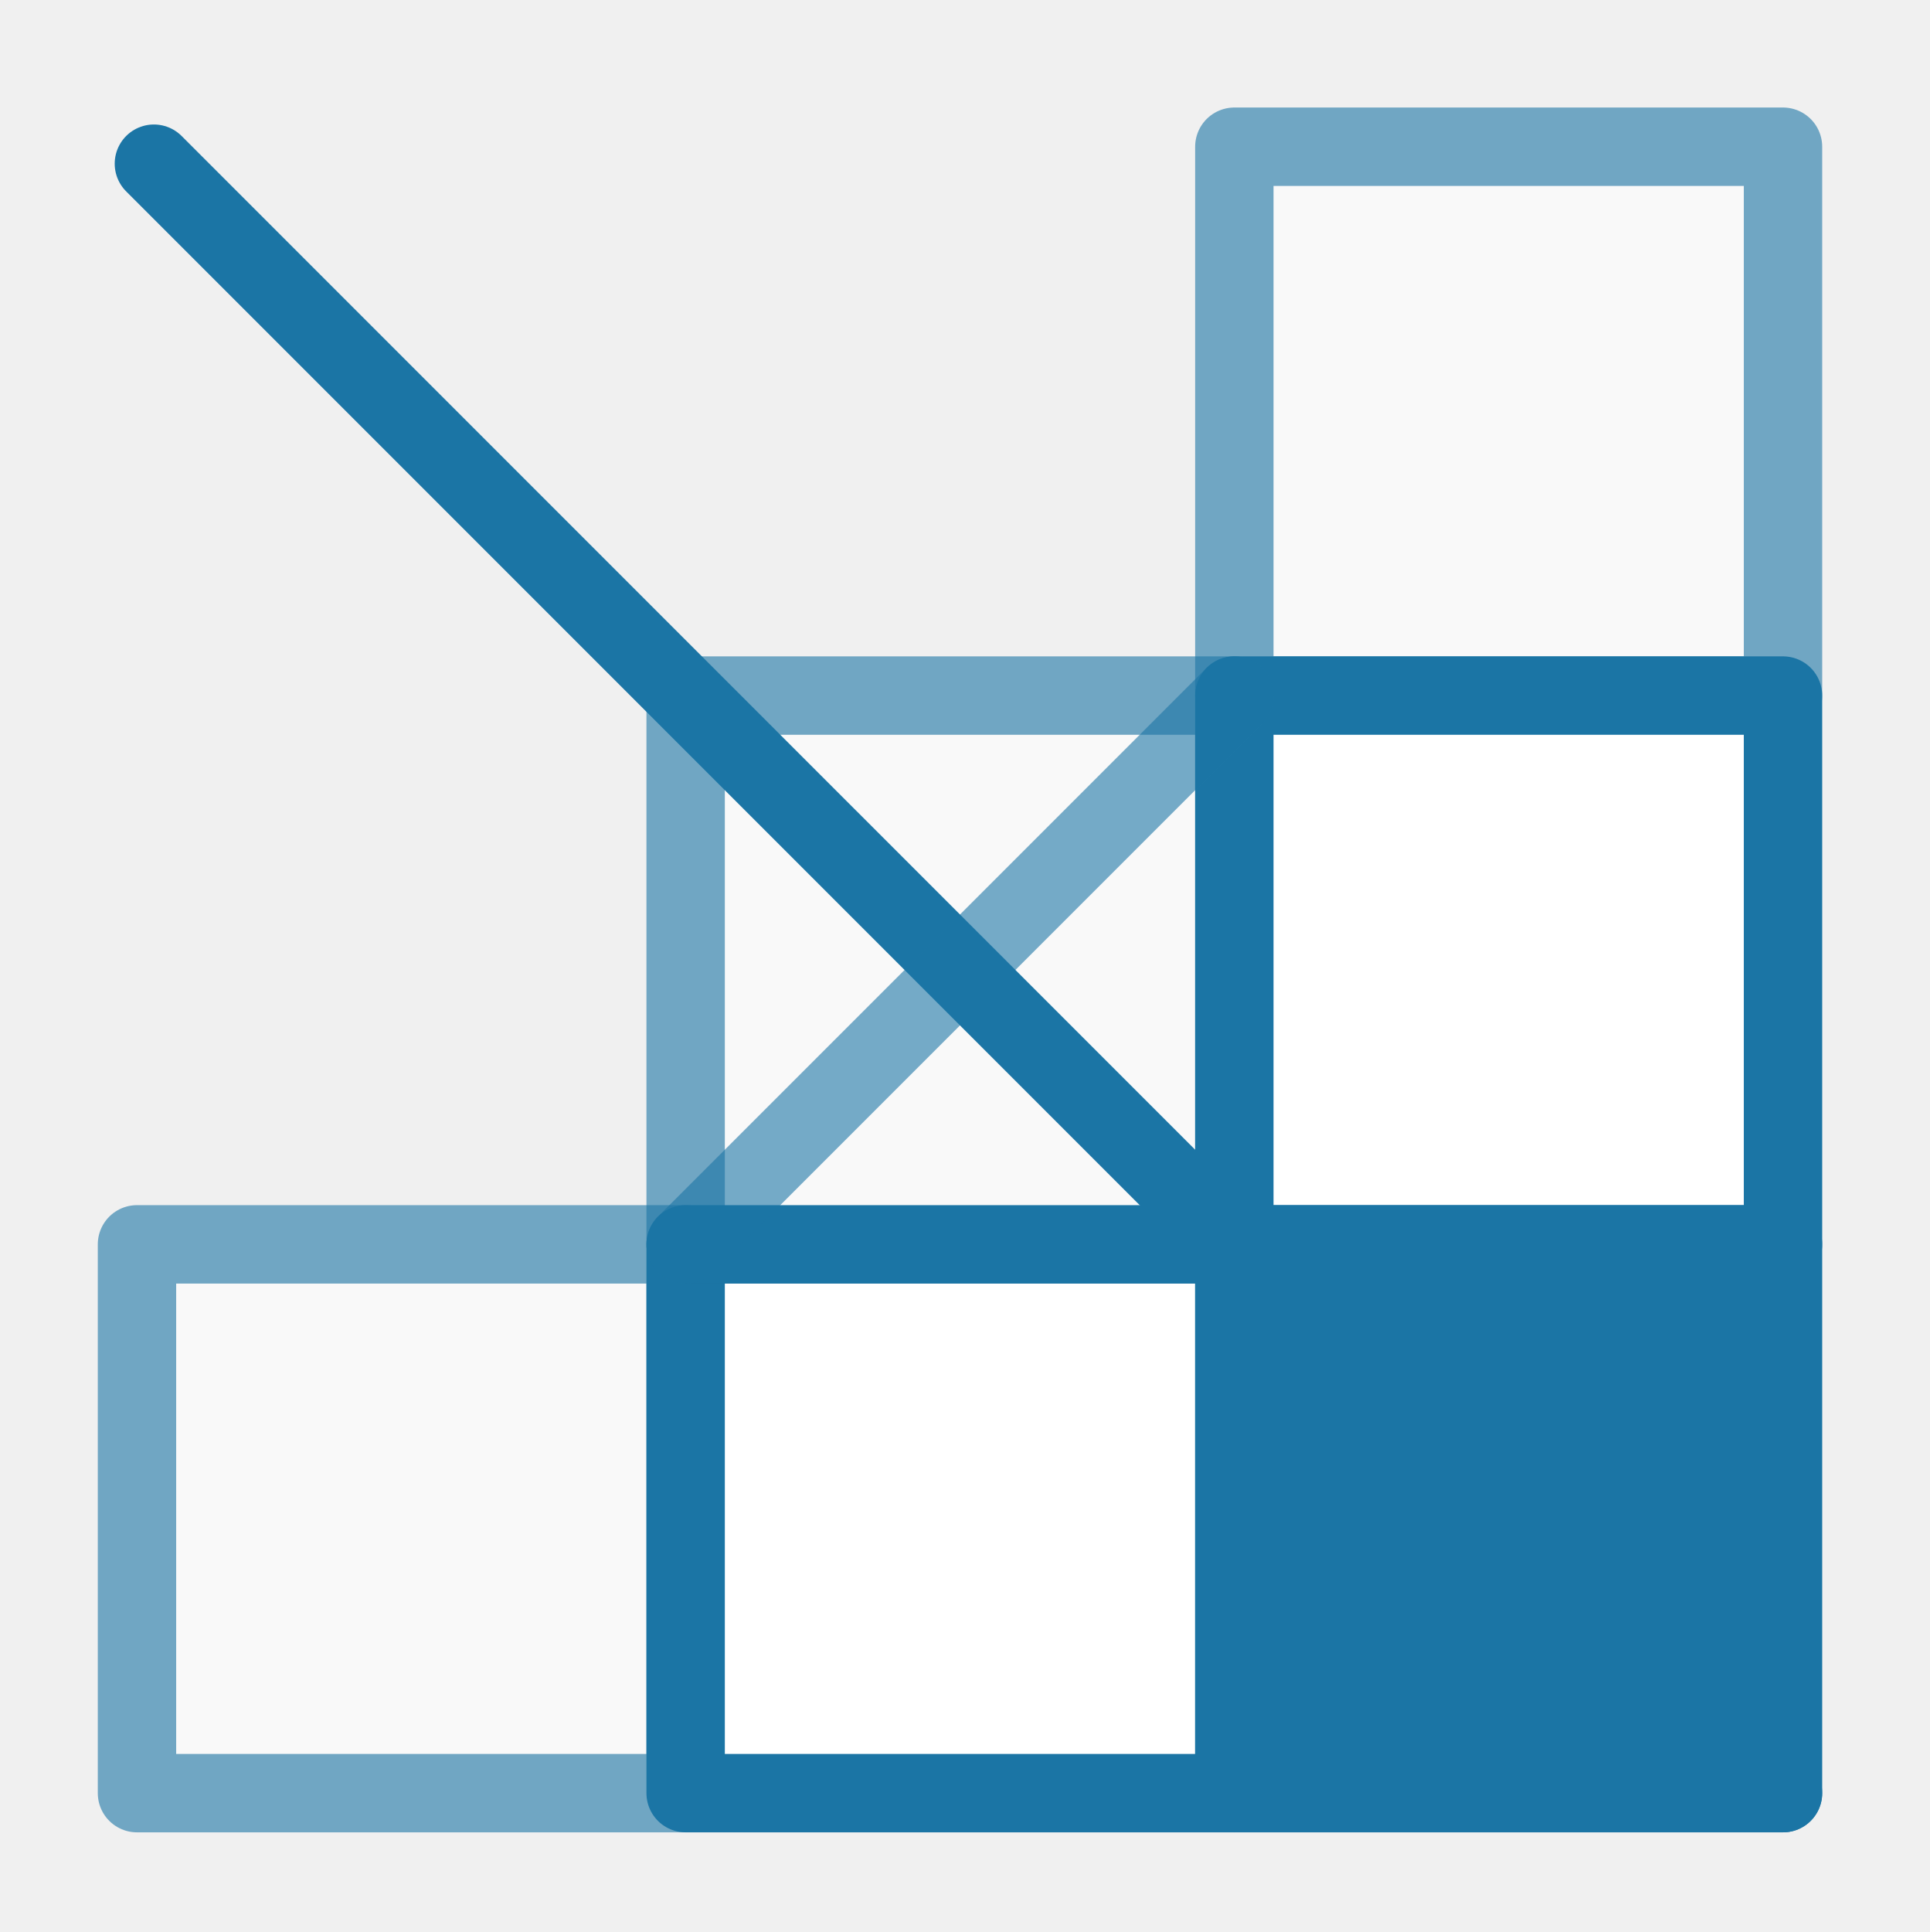
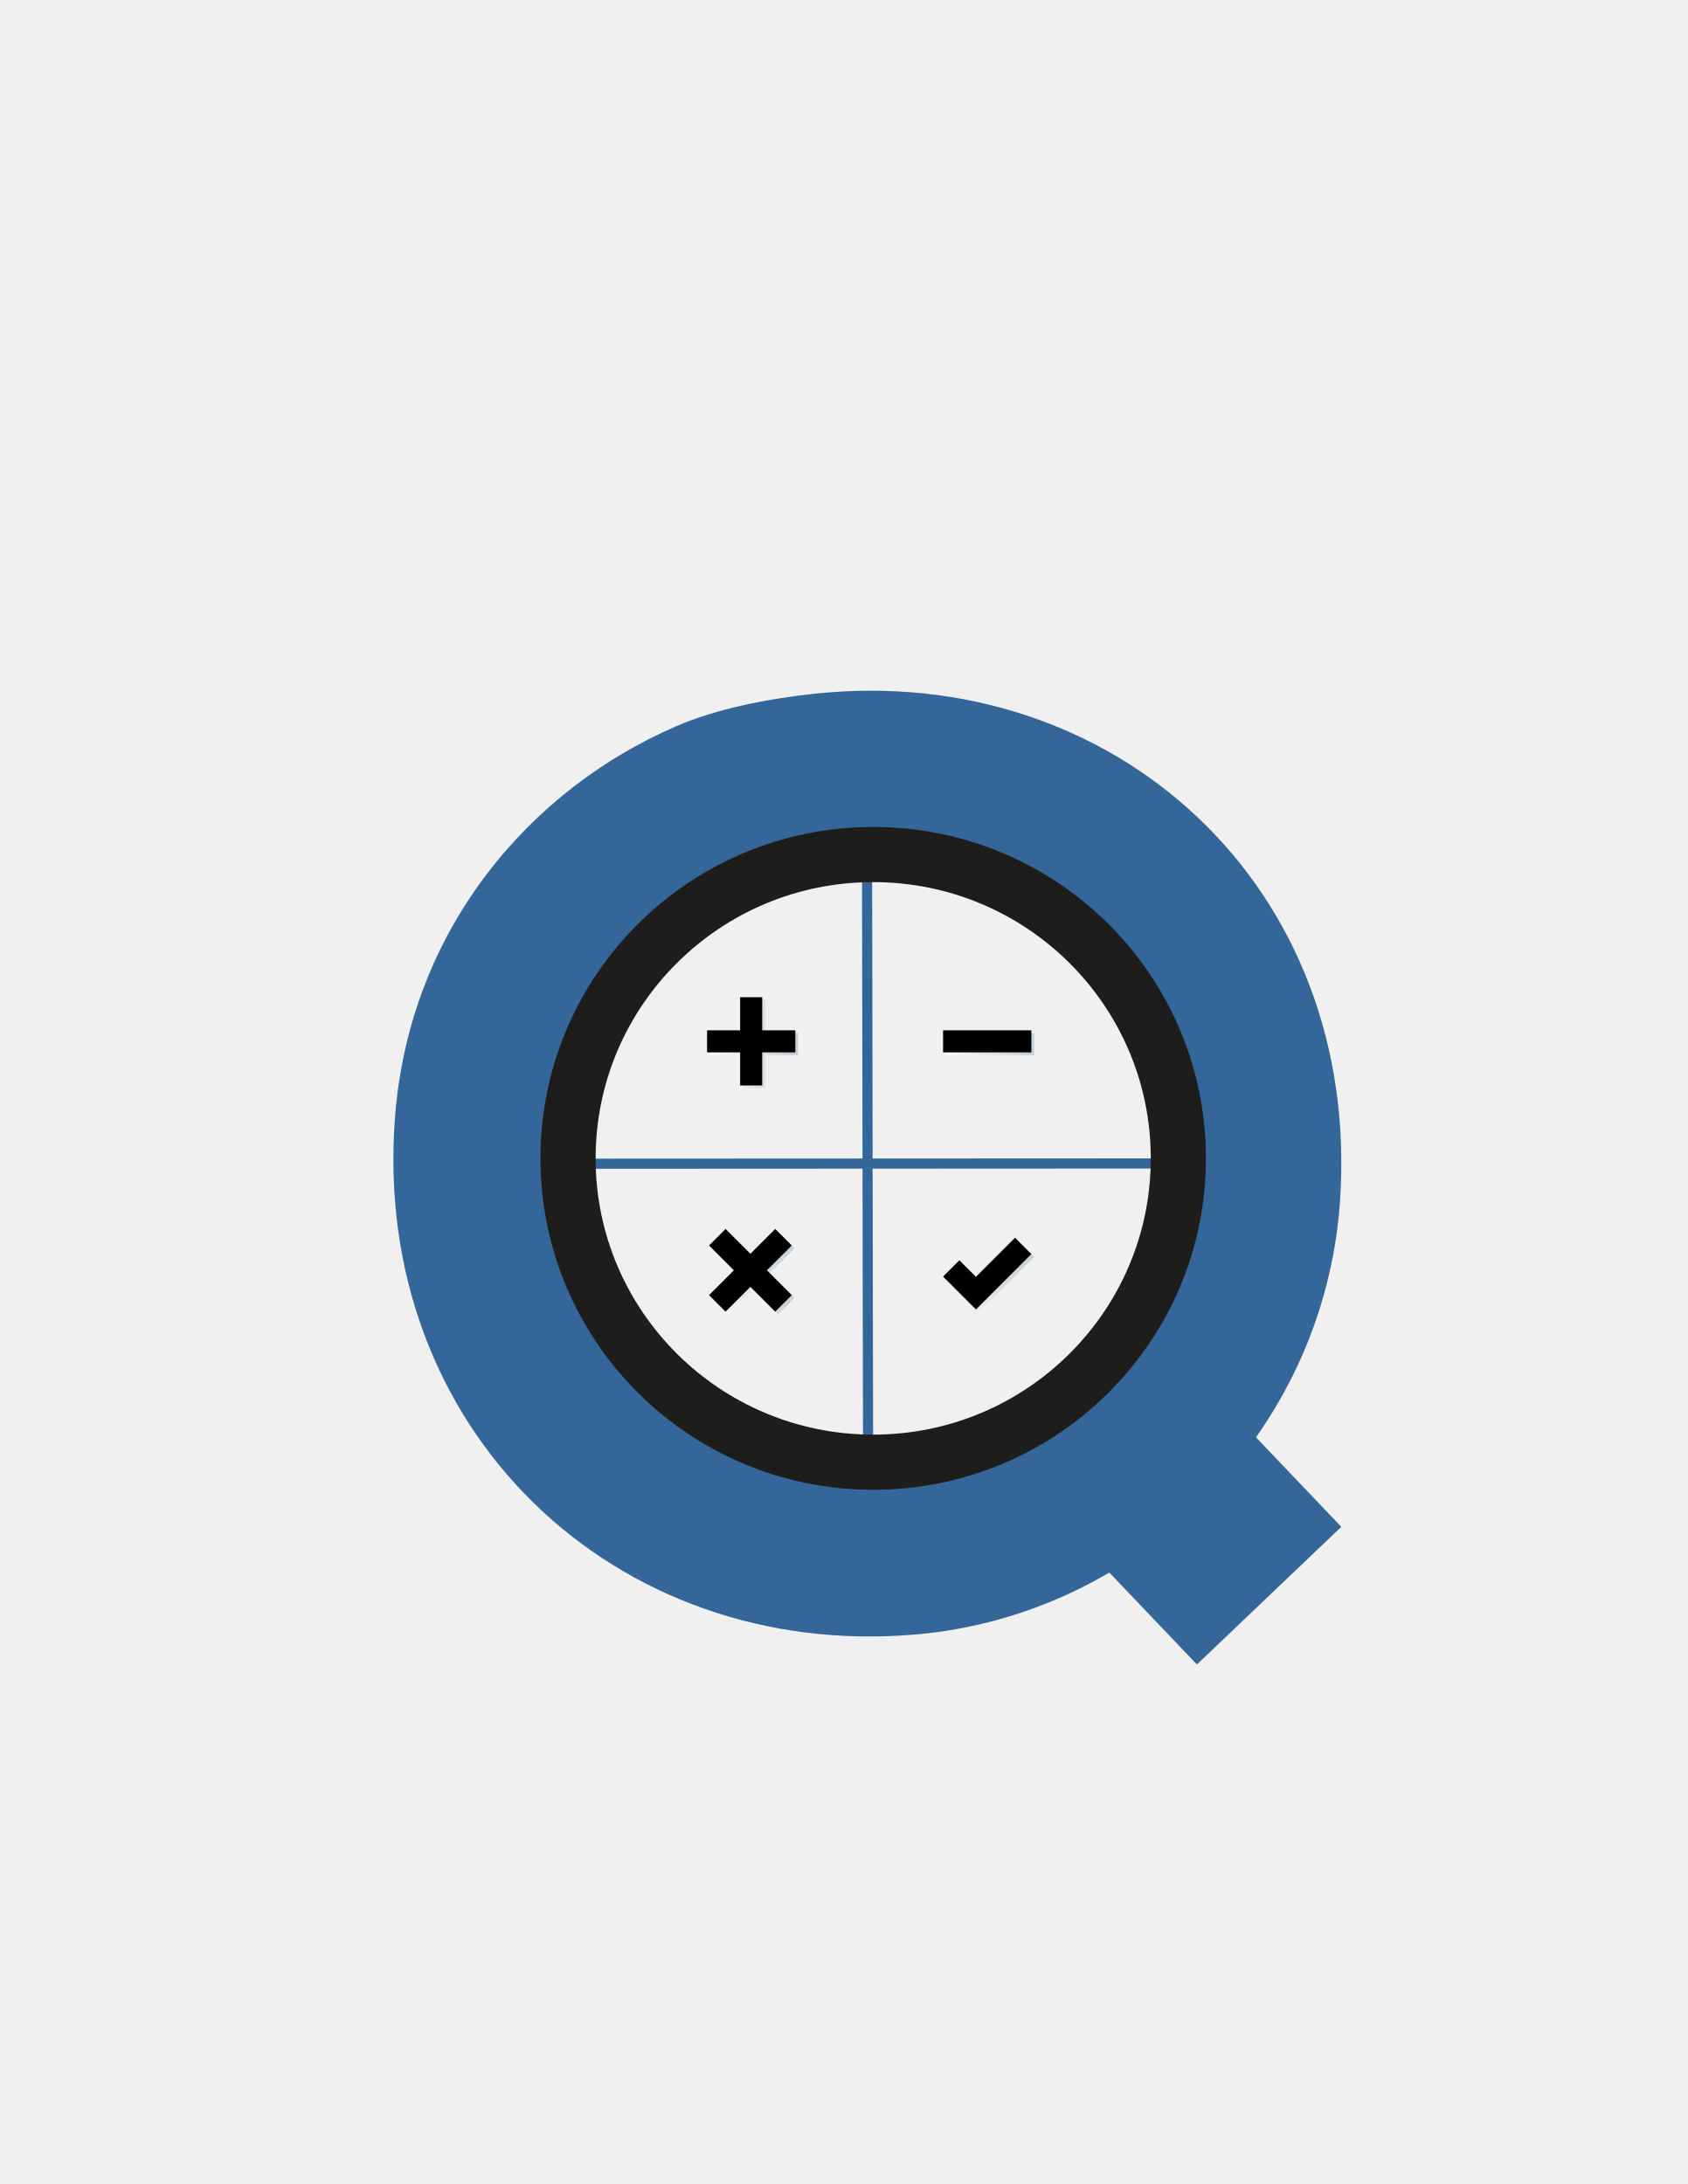
- <svg xmlns="http://www.w3.org/2000/svg" version="1.1" id="Layer_1" x="0px" y="0px" width="37.547px" height="37.578px" viewBox="0 0 37.547 37.578" enable-background="new 0 0 37.547 37.578" xml:space="preserve">
-   <g>
-     <rect x="2.665" y="24.203" opacity="0.6" fill="#FFFFFF" stroke="#1B75A5" stroke-width="1.525" stroke-linecap="round" stroke-linejoin="round" stroke-miterlimit="10" width="10.674" height="10.674" />
-     <rect x="13.339" y="24.203" fill="#FFFFFF" stroke="#1B75A5" stroke-width="1.525" stroke-linecap="round" stroke-linejoin="round" stroke-miterlimit="10" width="10.675" height="10.674" />
-     <rect x="24.014" y="2.854" opacity="0.6" fill="#FFFFFF" stroke="#1B75A5" stroke-width="1.525" stroke-linecap="round" stroke-linejoin="round" stroke-miterlimit="10" width="10.674" height="10.674" />
-     <rect x="13.339" y="13.529" opacity="0.6" fill="#FFFFFF" stroke="#1B75A5" stroke-width="1.525" stroke-linecap="round" stroke-linejoin="round" stroke-miterlimit="10" width="10.675" height="10.674" />
-     <rect x="24.014" y="13.529" fill="#FFFFFF" stroke="#1B75A5" stroke-width="1.525" stroke-linecap="round" stroke-linejoin="round" stroke-miterlimit="10" width="10.674" height="10.674" />
-     <rect x="24.014" y="24.203" fill="#1B75A5" stroke="#1B75A5" stroke-width="1.525" stroke-linecap="round" stroke-linejoin="round" stroke-miterlimit="10" width="10.674" height="10.674" />
-     <line fill="#1B75A5" stroke="#1B75A5" stroke-width="1.525" stroke-linecap="round" stroke-linejoin="round" stroke-miterlimit="10" x1="34.688" y1="34.877" x2="2.994" y2="3.184" />
-     <line opacity="0.6" fill="#1B75A5" stroke="#1B75A5" stroke-width="1.525" stroke-linecap="round" stroke-linejoin="round" stroke-miterlimit="10" x1="13.339" y1="24.203" x2="24.014" y2="13.529" />
+ <svg xmlns="http://www.w3.org/2000/svg" version="1.1" id="Layer_1" x="0px" y="0px" width="612px" height="792px" viewBox="0 0 612 792" enable-background="new 0 0 612 792" xml:space="preserve">
+   <path fill="#34669A" d="M295.332,251.573c108.482-11.593,198.726,69.791,190.5,184.593  c-5.893,82.299-71.459,149.313-153.581,156.534c-109.471,9.628-197.736-74.487-189.023-187.546  c5.287-68.684,49.353-119.056,101.895-141.768C259.683,257.096,277.906,253.433,295.332,251.573z M316.006,532.154  c57.697-0.812,109.279-49.914,109.279-110.756c0-61.359-47.817-114.492-118.14-109.279c-60.059,4.46-103.372,46.68-103.372,109.279  C203.773,489.165,258.826,532.966,316.006,532.154z" />
+   <polyline fill="#34669A" points="361.975,528.033 414.336,478.126 486.354,553.689 433.991,603.596 " />
+   <line fill="none" x1="314.493" y1="303.642" x2="314.493" y2="303.646" />
+   <polyline fill="#34669A" points="312.541,303.655 316.209,303.646 316.615,540.255 312.945,540.26 " />
+   <polyline fill="#34669A" points="432.793,420.07 432.798,423.738 196.188,423.854 196.188,420.185 " />
+   <g id="Plus_-_Grey">
+     <linearGradient id="SVGID_1_" gradientUnits="userSpaceOnUse" x1="257.375" y1="378.633" x2="289.375" y2="378.633">
+       <stop offset="0" style="stop-color:#FFFFFF" />
+       <stop offset="1" style="stop-color:#B7C6CE" />
+     </linearGradient>
+     <polygon opacity="0.8" fill="url(#SVGID_1_)" points="289.375,374.633 277.375,374.633 277.375,362.633 269.375,362.633    269.375,374.633 257.375,374.633 257.375,382.633 269.375,382.633 269.375,394.633 277.375,394.633 277.375,382.633    289.375,382.633  " />
+     <polygon points="288.375,373.632 276.375,373.632 276.375,361.632 268.375,361.632 268.375,373.632 256.375,373.632    256.375,381.632 268.375,381.632 268.375,393.632 276.375,393.632 276.375,381.632 288.375,381.632  " />
  </g>
+   <g id="Minus_-_Grey">
+     <linearGradient id="SVGID_2_" gradientUnits="userSpaceOnUse" x1="342.96" y1="378.633" x2="374.96" y2="378.633">
+       <stop offset="0" style="stop-color:#FFFFFF" />
+       <stop offset="1" style="stop-color:#B7C6CE" />
+     </linearGradient>
+     <rect x="342.96" y="374.633" opacity="0.8" fill="url(#SVGID_2_)" width="32" height="8" />
+     <rect x="341.958" y="373.632" width="32" height="8" />
+   </g>
+   <g id="Delete_-_Grey">
+     <linearGradient id="SVGID_3_" gradientUnits="userSpaceOnUse" x1="258.092" y1="461.66" x2="288.092" y2="461.66">
+       <stop offset="0" style="stop-color:#FFFFFF" />
+       <stop offset="1" style="stop-color:#B7C6CE" />
+     </linearGradient>
+     <polygon opacity="0.8" fill="url(#SVGID_3_)" points="288.092,470.667 279.089,461.66 288.088,452.661 282.089,446.671    273.086,455.661 264.083,446.662 258.092,452.661 267.091,461.66 258.092,470.667 264.083,476.658 273.086,467.659    282.089,476.658  " />
+     <polygon points="287.091,469.667 278.088,460.659 287.087,451.661 281.088,445.67 272.085,454.66 263.083,445.661 257.091,451.661    266.09,460.659 257.091,469.667 263.083,475.657 272.085,466.658 281.088,475.657  " />
+   </g>
+   <g id="Check_-_Grey">
+     <linearGradient id="SVGID_4_" gradientUnits="userSpaceOnUse" x1="342.96" y1="462.856" x2="374.96" y2="462.856">
+       <stop offset="0" style="stop-color:#FFFFFF" />
+       <stop offset="1" style="stop-color:#B7C6CE" />
+     </linearGradient>
+     <polygon opacity="0.8" fill="url(#SVGID_4_)" points="374.96,455.767 369.044,449.856 354.874,464.029 348.876,458.03    342.96,463.947 354.866,475.856 354.874,475.84 354.892,475.856  " />
+     <polygon points="373.958,454.765 368.042,448.855 353.872,463.028 347.874,457.029 341.958,462.946 353.864,474.855    353.872,474.839 353.89,474.855  " />
+   </g>
+   <ellipse fill="none" stroke="#1D1D1B" stroke-width="20" stroke-miterlimit="10" cx="316.615" cy="420.07" rx="110.649" ry="110.182" />
</svg>
